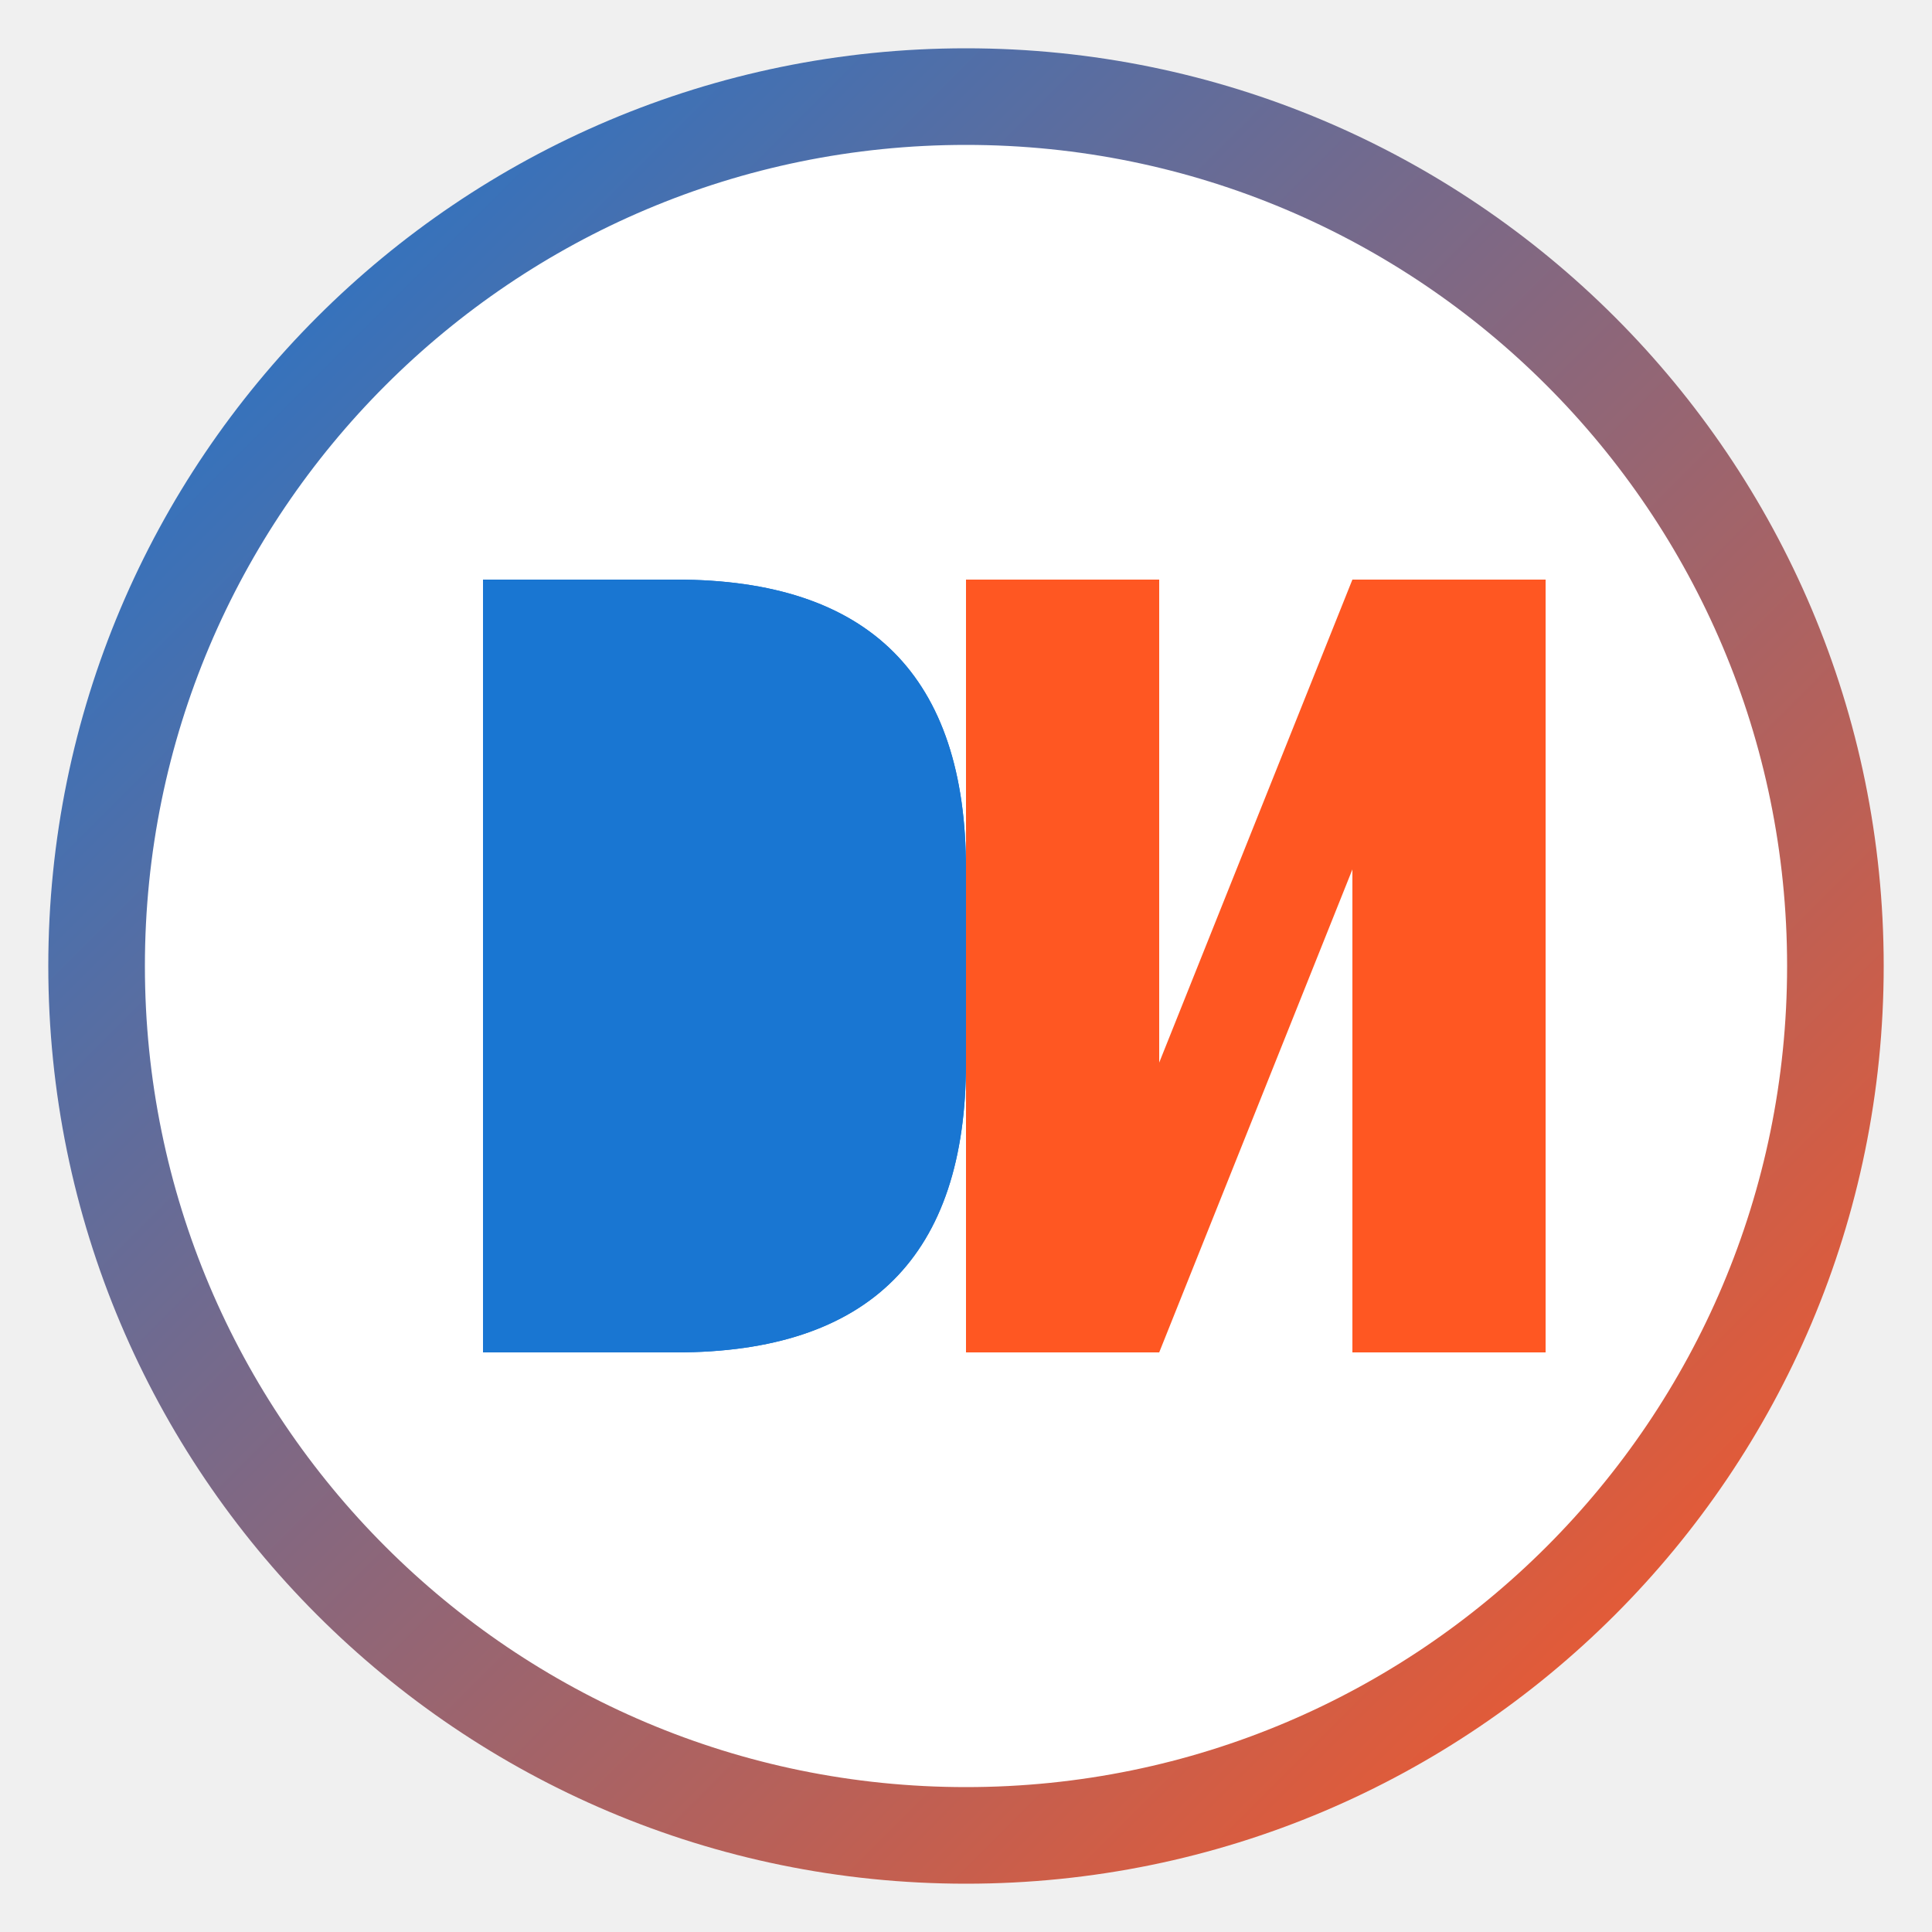
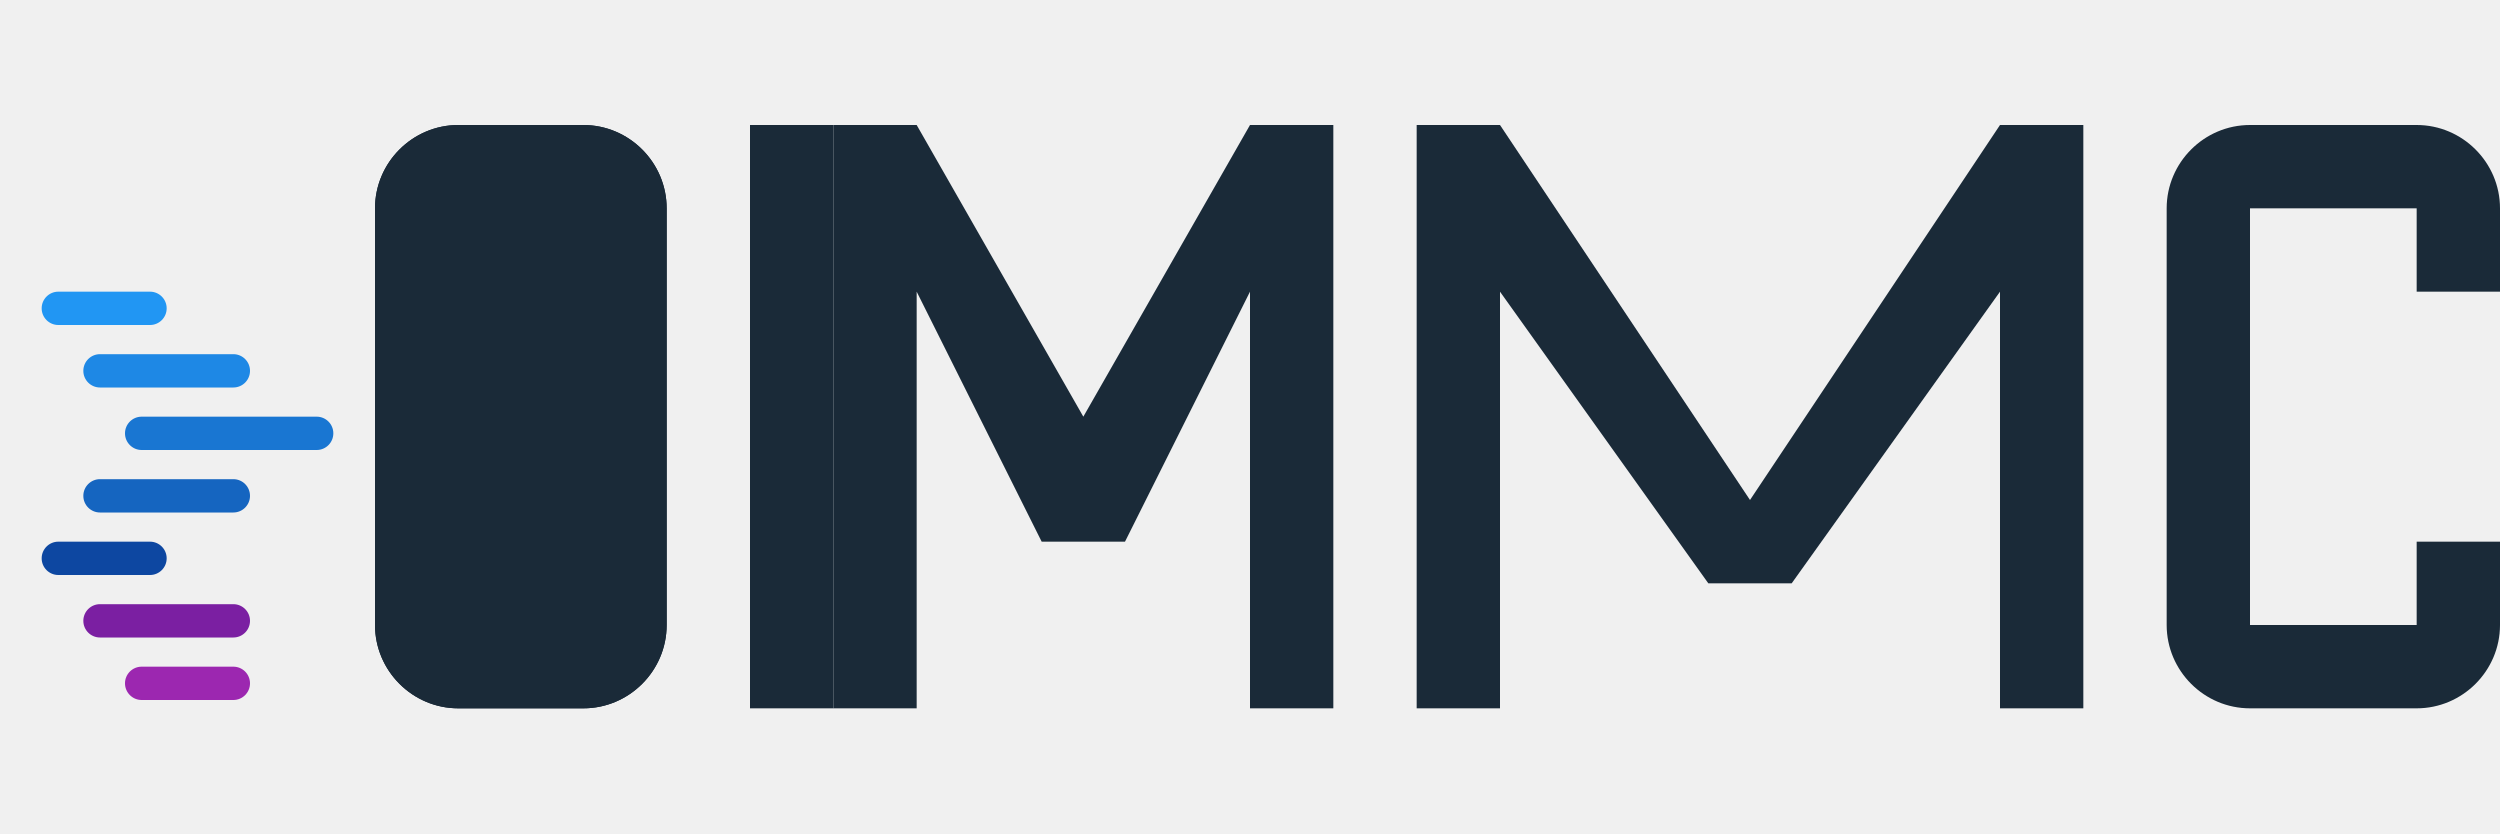
- <svg xmlns="http://www.w3.org/2000/svg" width="200" height="200" viewBox="0 0 200 200">
+ <svg xmlns="http://www.w3.org/2000/svg" width="600" height="200" viewBox="0 0 600 200">
  <defs>
-     <linearGradient id="gradient" x1="0%" y1="0%" x2="100%" y2="100%">
-       <stop offset="0%" stop-color="#1976d2" />
-       <stop offset="100%" stop-color="#ff5722" />
+     <linearGradient id="motionGradient" x1="0%" y1="0%" x2="0%" y2="100%">
+       <stop offset="0%" stop-color="#2196F3" />
+       <stop offset="50%" stop-color="#1565C0" />
+       <stop offset="100%" stop-color="#9C27B0" />
    </linearGradient>
  </defs>
-   <circle cx="100" cy="100" r="90" fill="#ffffff" stroke="url(#gradient)" stroke-width="10" />
-   <g transform="translate(50, 60)">
-     <path d="M0,0 L0,80 L20,80 C40,80 50,70 50,50 L50,30 C50,10 40,0 20,0 Z" fill="#1976d2" />
-     <path d="M0,0 L0,80 L20,80 C40,80 50,70 50,50 L50,30 C50,10 40,0 20,0 Z" fill="#1976d2" transform="translate(0, 0)" />
-     <path d="M60,0 L60,80 L80,80 L100,30 L100,80 L120,80 L120,0 L100,0 L80,50 L80,0 Z" fill="#ff5722" transform="translate(-10, 0)" />
+   <g transform="translate(0, 0)">
+     <rect x="10" y="70" width="30" height="8" rx="4" fill="#2196F3" />
+     <rect x="20" y="85" width="40" height="8" rx="4" fill="#1E88E5" />
+     <rect x="30" y="100" width="50" height="8" rx="4" fill="#1976D2" />
+     <rect x="20" y="115" width="40" height="8" rx="4" fill="#1565C0" />
+     <rect x="10" y="130" width="30" height="8" rx="4" fill="#0D47A1" />
+     <rect x="20" y="145" width="40" height="8" rx="4" fill="#7B1FA2" />
+     <rect x="30" y="160" width="30" height="8" rx="4" fill="#9C27B0" />
+     <path d="M90 50C90 39 99 30 110 30H140C151 30 160 39 160 50V150C160 161 151 170 140 170H110C99 170 90 161 90 150V50Z" fill="#1A2A38" />
+     <path d="M90 50V150C90 161 99 170 110 170H140C151 170 160 161 160 150V50C160 39 151 30 140 30H110C99 30 90 39 90 50ZM110 50H140V150H110V50Z" fill="#1A2A38" />
  </g>
+   <path d="M180 30H200V170H180V30Z" fill="#1A2A38" />
+   <path d="M200 30H220L260 100L300 30H320V170H300V70L270 130H250L220 70V170H200V30Z" fill="#1A2A38" />
+   <path d="M340 170V30H360L420 120L480 30H500V170H480V70L430 140H410L360 70V170H340Z" fill="#1A2A38" />
+   <path d="M520 50C520 39 529 30 540 30H580C591 30 600 39 600 50V70H580V50H540V150H580V130H600V150C600 161 591 170 580 170H540C529 170 520 161 520 150V50Z" fill="#1A2A38" />
</svg>
